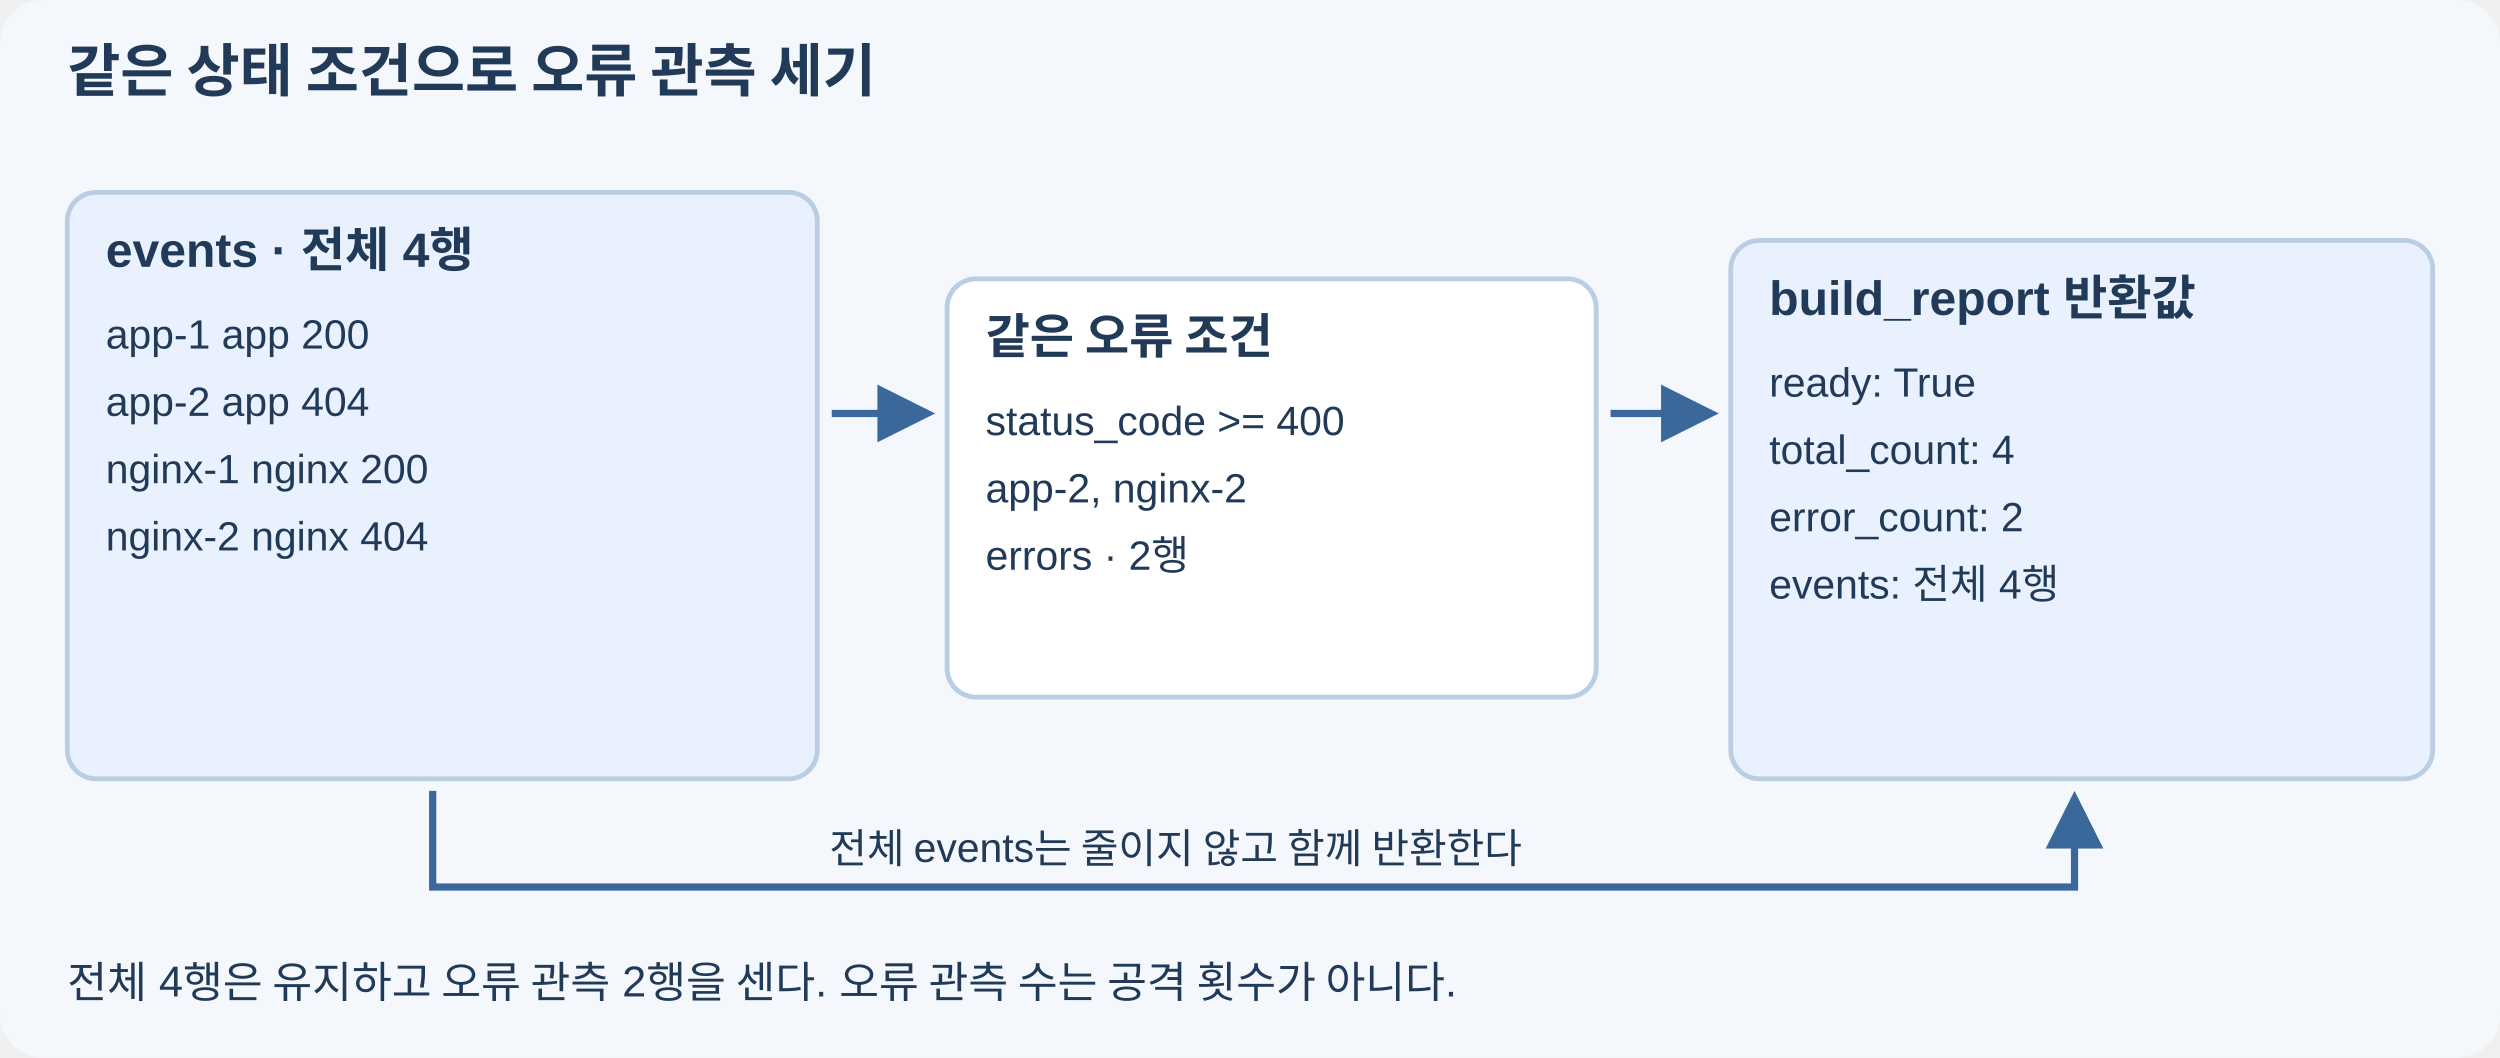
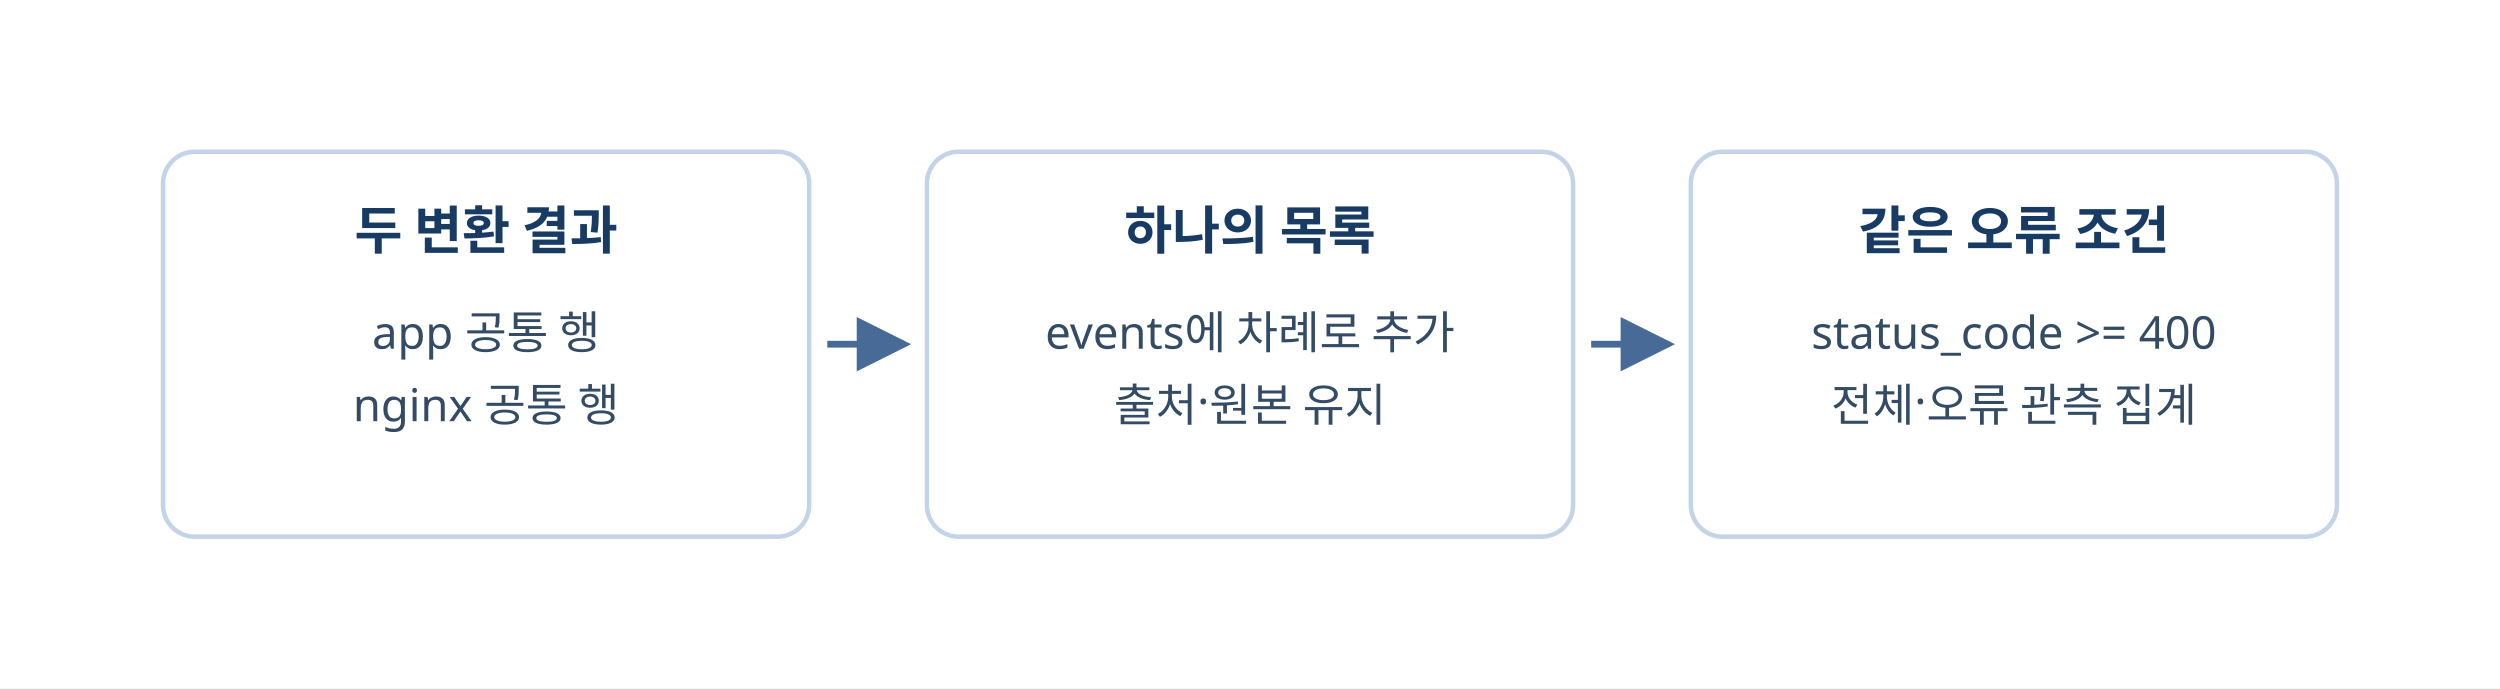
- <svg xmlns="http://www.w3.org/2000/svg" width="1040" height="440" viewBox="0 0 1040 440">
-   <rect width="1040" height="440" rx="18" fill="#f4f7fc" />
+ <svg xmlns="http://www.w3.org/2000/svg" width="1104" height="304" viewBox="-32 -32 1104 304" data-clean-canvas="32">
+   <rect x="-32" y="-32" width="1104" height="304" fill="#ffffff" data-canvas-background="true" />
+   <rect width="1040" height="240" rx="18" fill="#ffffff" />
  <defs>
    <marker id="arrow" markerWidth="8" markerHeight="8" refX="7" refY="4" orient="auto">
-       <path d="M0 0L8 4L0 8" fill="#3b689a" />
+       <path d="M0 0L8 4L0 8" fill="#476b96" />
    </marker>
  </defs>
-   <g font-family="Arial,Apple SD Gothic Neo,sans-serif" fill="#203a57">
-     <text x="28" y="38" font-size="24" font-weight="bold">같은 상태 조건으로 오류 관측 세기</text>
-     <rect x="28" y="80" width="312" height="244" rx="12" fill="#e9f1ff" stroke="#b9cde3" stroke-width="2" />
-     <text x="44" y="111" font-size="20" font-weight="bold">events · 전체 4행</text>
-     <text x="44" y="145" font-size="17">app-1     app       200</text>
-     <text x="44" y="173" font-size="17">app-2     app       404</text>
-     <text x="44" y="201" font-size="17">nginx-1   nginx    200</text>
-     <text x="44" y="229" font-size="17">nginx-2   nginx    404</text>
-     <rect x="394" y="116" width="270" height="174" rx="12" fill="#ffffff" stroke="#b9cde3" stroke-width="2" />
-     <text x="410" y="147" font-size="20" font-weight="bold">같은 오류 조건</text>
-     <text x="410" y="181" font-size="17">status_code &gt;= 400</text>
-     <text x="410" y="209" font-size="17">app-2, nginx-2</text>
-     <text x="410" y="237" font-size="17">errors · 2행</text>
-     <rect x="720" y="100" width="292" height="224" rx="12" fill="#e9f1ff" stroke="#b9cde3" stroke-width="2" />
-     <text x="736" y="131" font-size="20" font-weight="bold">build_report 반환값</text>
-     <text x="736" y="165" font-size="17">ready: True</text>
-     <text x="736" y="193" font-size="17">total_count: 4</text>
-     <text x="736" y="221" font-size="17">error_count: 2</text>
-     <text x="736" y="249" font-size="17">events: 전체 4행</text>
-     <g fill="none" stroke="#3b689a" stroke-width="3" marker-end="url(#arrow)">
-       <path d="M346 172H386" />
-       <path d="M670 172H712" />
-       <path d="M180 329V369H863V332" />
-     </g>
-     <text x="345" y="359" font-size="17">전체 events는 줄이지 않고 함께 반환한다</text>
-     <text x="28" y="415" font-size="18">전체 4행은 유지하고 오류 관측 2행을 센다. 오류 관측 수는 공격 횟수가 아니다.</text>
-   </g>
+   <rect x="40.0" y="35" width="285.333" height="170" rx="14" fill="white" stroke="#c3d4e8" stroke-width="2" />
+   <text x="182.667" y="78" text-anchor="middle" font-family="sans-serif" font-size="23" font-weight="bold" fill="#173b63">두 변환 결과</text>
+   <text x="182.667" y="122" text-anchor="middle" font-family="sans-serif" font-size="20" fill="#334b64">app 공통 행</text>
+   <text x="182.667" y="154" text-anchor="middle" font-family="sans-serif" font-size="20" fill="#334b64">nginx 공통 행</text>
+   <path d="M333.333 120H367.333" stroke="#476b96" stroke-width="3" marker-end="url(#arrow)" />
+   <rect x="377.333" y="35" width="285.333" height="170" rx="14" fill="white" stroke="#c3d4e8" stroke-width="2" />
+   <text x="520.0" y="78" text-anchor="middle" font-family="sans-serif" font-size="23" font-weight="bold" fill="#173b63">하나의 목록</text>
+   <text x="520.0" y="122" text-anchor="middle" font-family="sans-serif" font-size="20" fill="#334b64">events에 차례로 추가</text>
+   <text x="520.0" y="154" text-anchor="middle" font-family="sans-serif" font-size="20" fill="#334b64">출처·원본 유지</text>
+   <path d="M670.667 120H704.667" stroke="#476b96" stroke-width="3" marker-end="url(#arrow)" />
+   <rect x="714.667" y="35" width="285.333" height="170" rx="14" fill="white" stroke="#c3d4e8" stroke-width="2" />
+   <text x="857.333" y="78" text-anchor="middle" font-family="sans-serif" font-size="23" font-weight="bold" fill="#173b63">같은 오류 조건</text>
+   <text x="857.333" y="122" text-anchor="middle" font-family="sans-serif" font-size="20" fill="#334b64">status_code &gt;= 400</text>
+   <text x="857.333" y="154" text-anchor="middle" font-family="sans-serif" font-size="20" fill="#334b64">전체·오류 관측 집계</text>
</svg>
